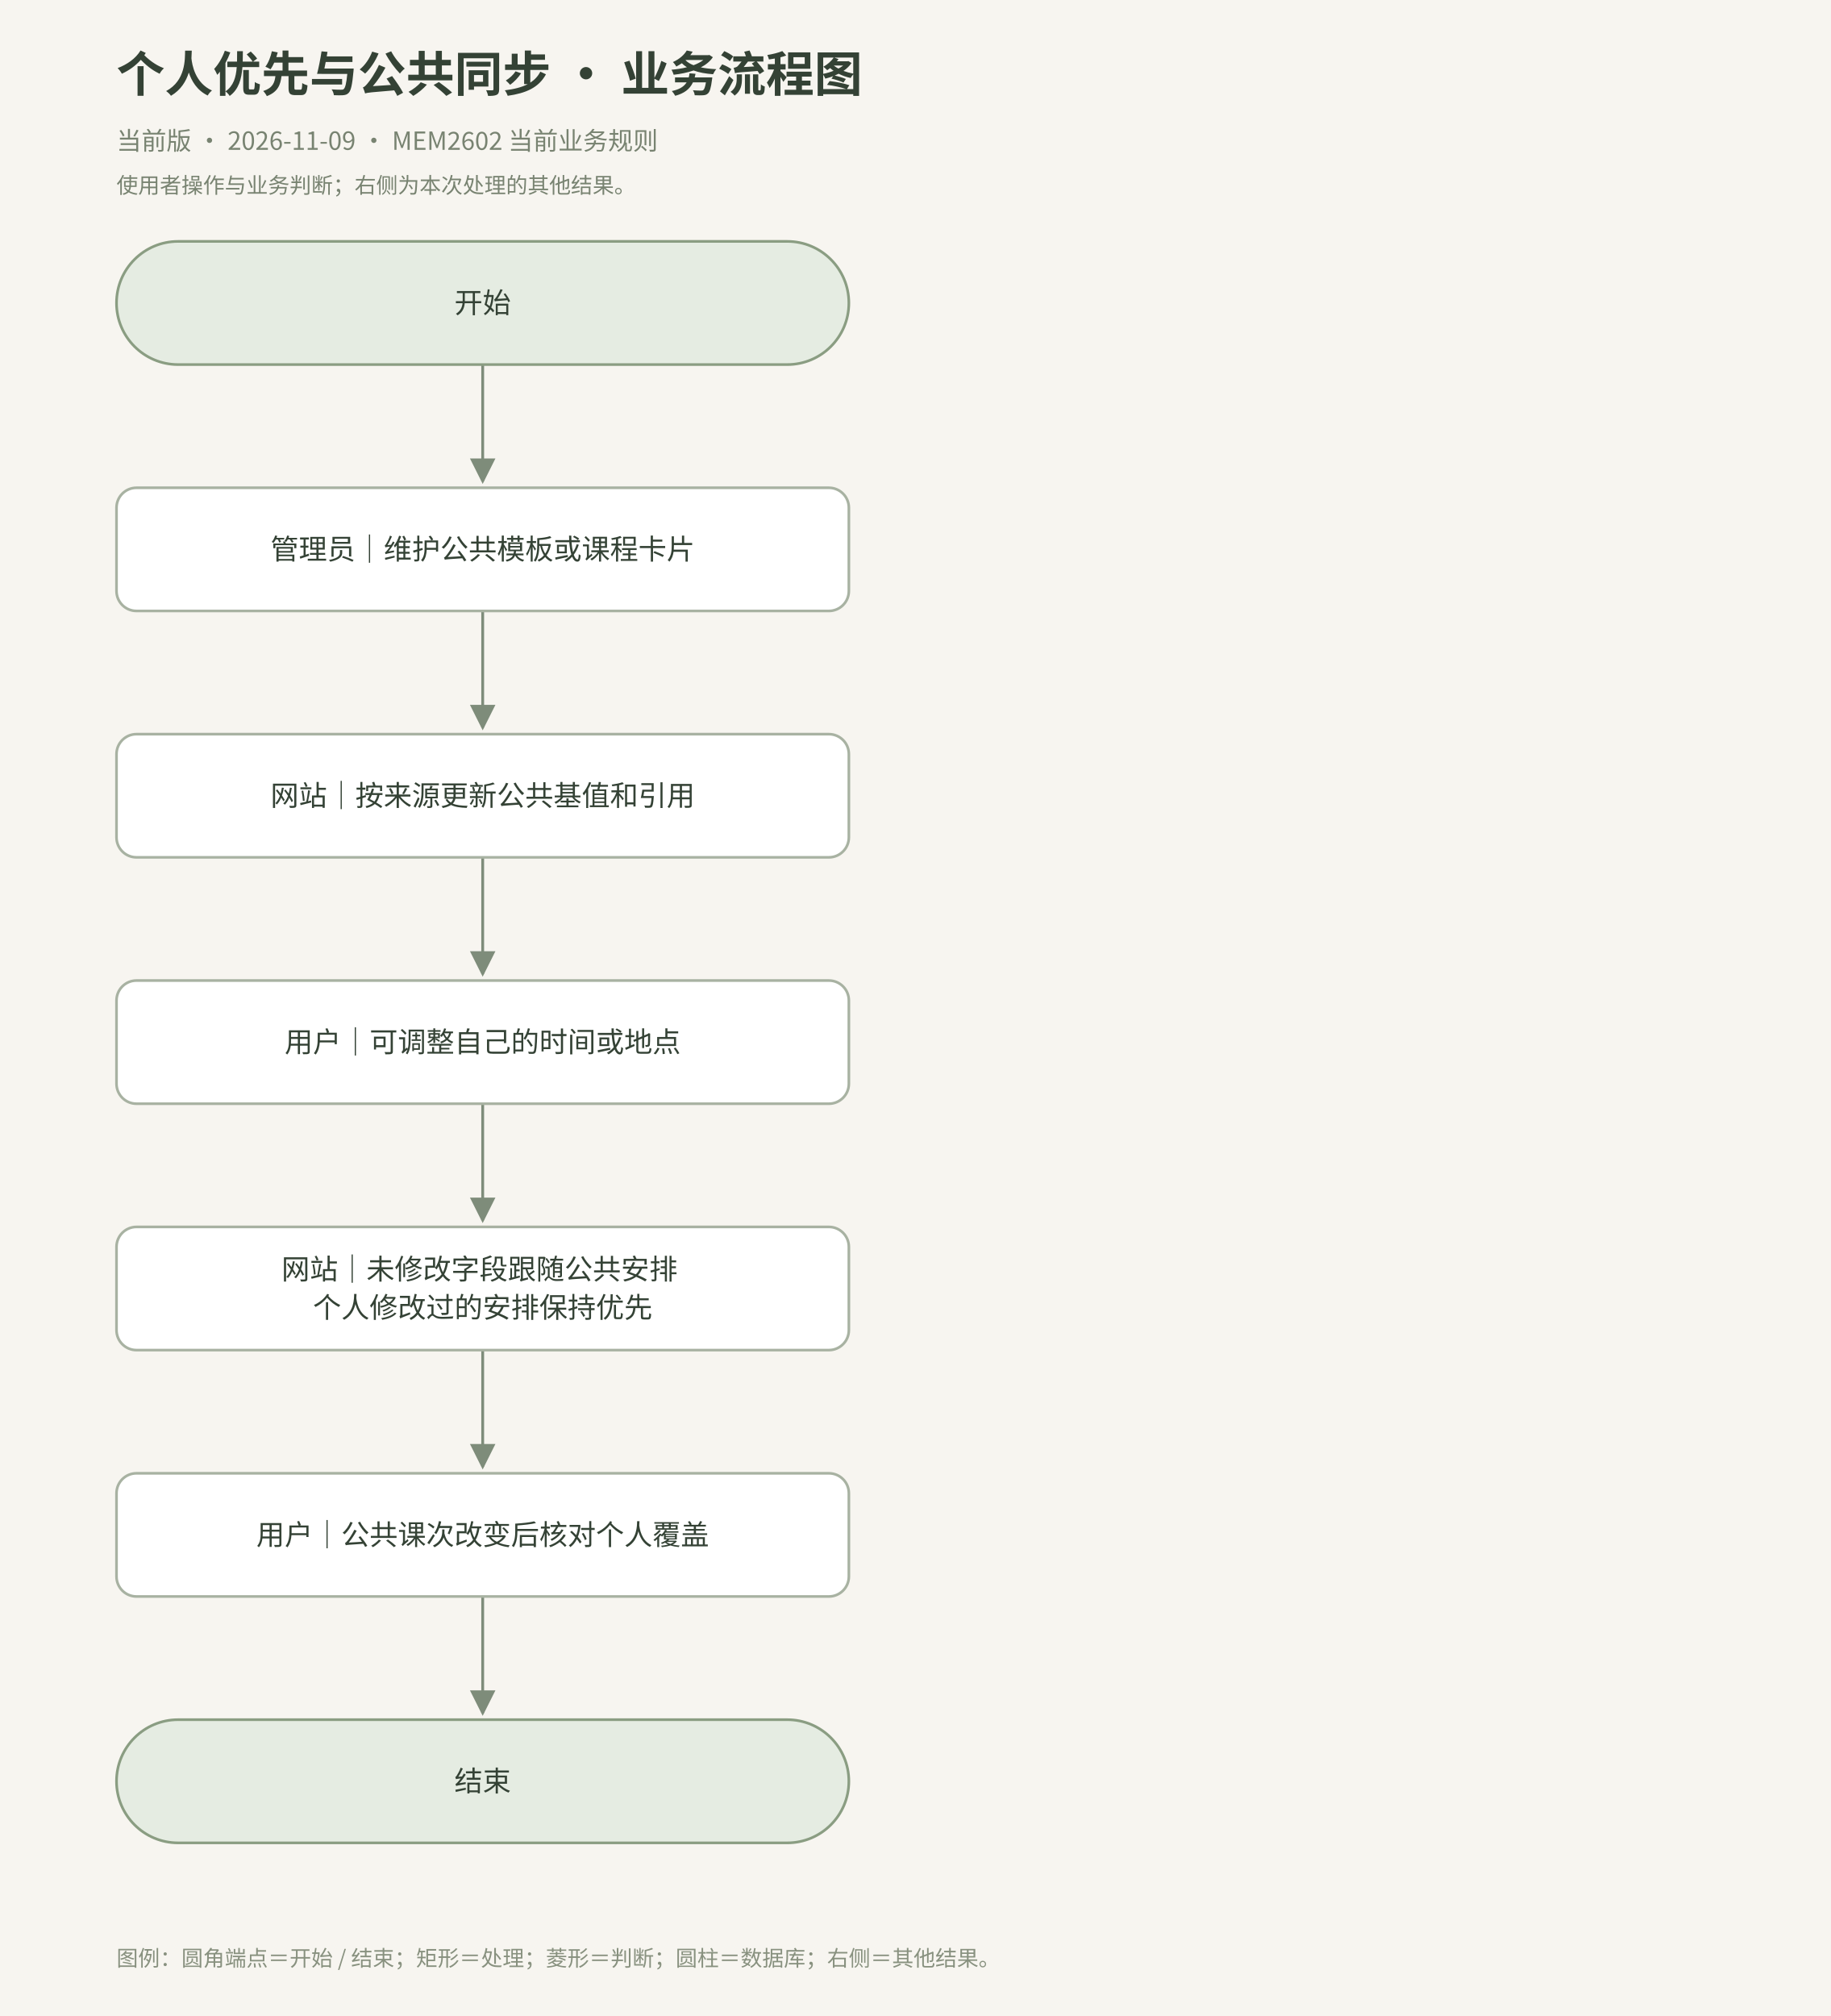
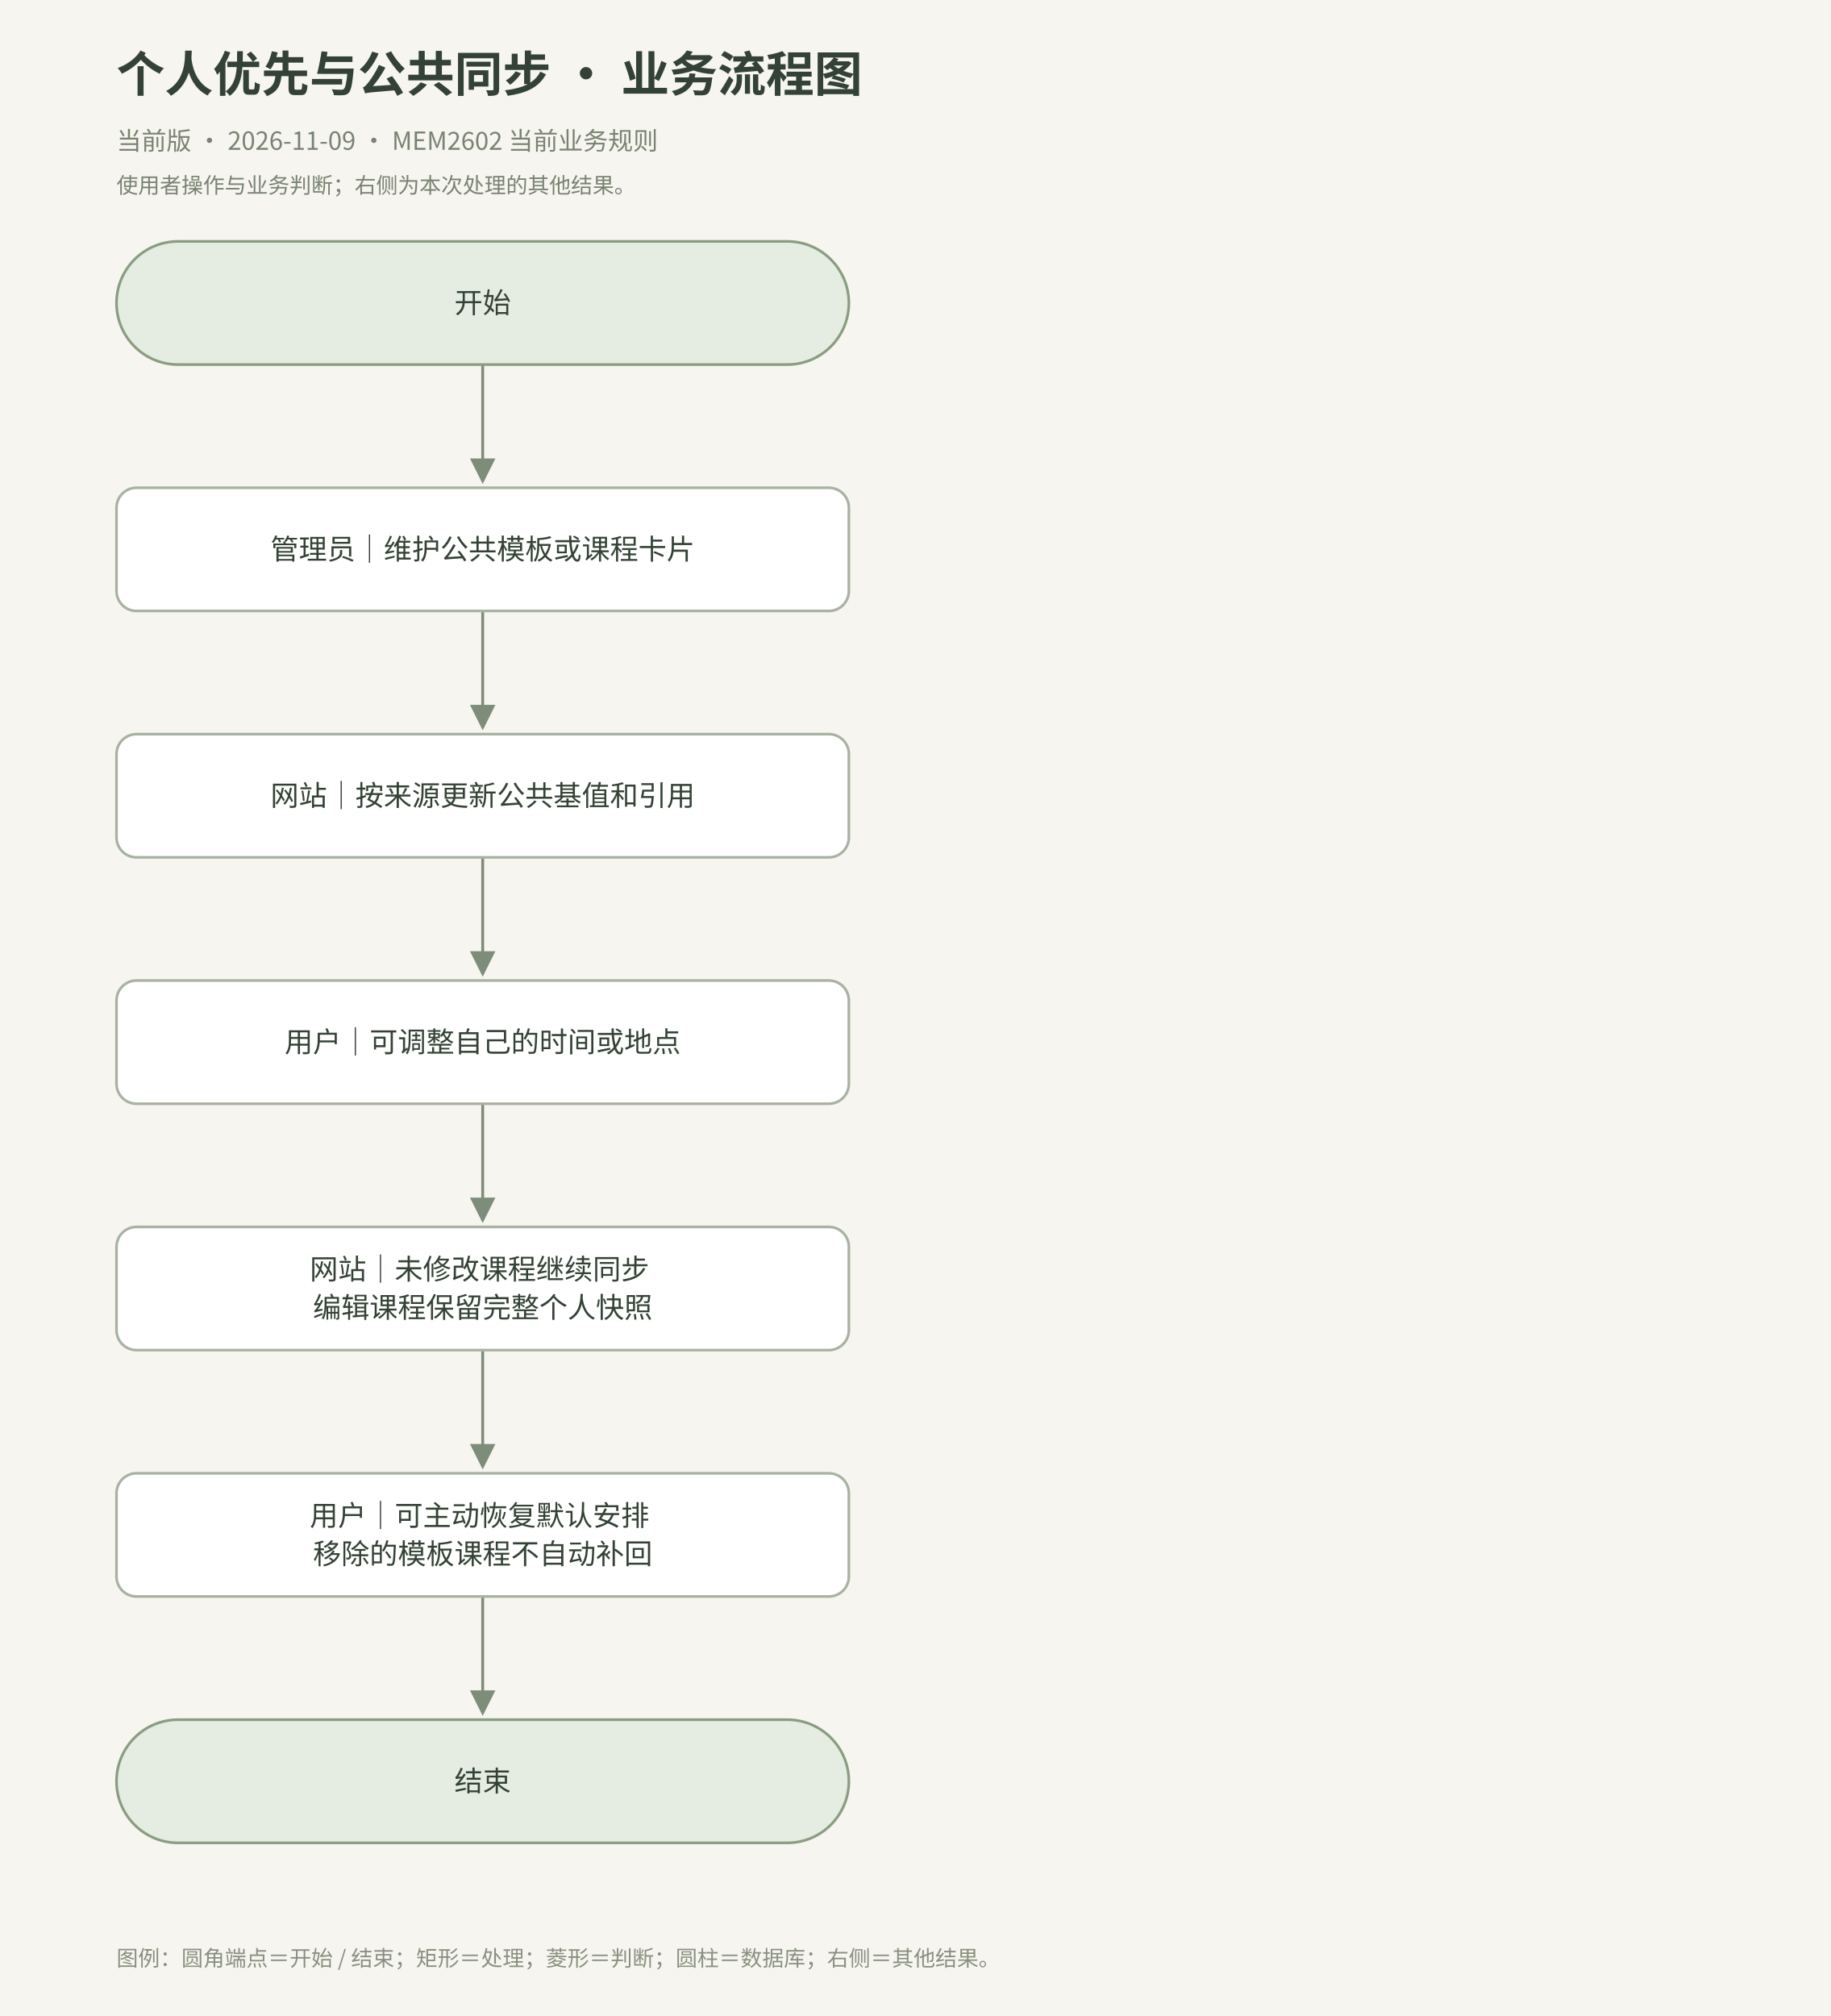
<svg xmlns="http://www.w3.org/2000/svg" width="1100" height="1211" viewBox="0 0 1100 1211" role="img" aria-labelledby="title desc">
  <defs>
    <marker id="arrow" markerWidth="9" markerHeight="9" refX="8" refY="4.5" orient="auto" markerUnits="strokeWidth">
      <path d="M0 0 L9 4.5 L0 9 Z" fill="#7E8C7A" />
    </marker>
  </defs>
  <rect width="1100" height="1211" fill="#F7F5F0" />
  <g font-family="'Microsoft YaHei','PingFang SC','Noto Sans CJK SC',sans-serif" fill="#344235">
    <text x="70" y="55" font-size="29" font-weight="700">个人优先与公共同步 · 业务流程图</text>
    <text x="70" y="90" font-size="15" fill="#788371">当前版 · 2026-11-09 · MEM2602 当前业务规则</text>
    <text x="70" y="116" font-size="13" fill="#788371">使用者操作与业务判断；右侧为本次处理的其他结果。</text>
    <path d="M290.0 219 L290.0 289" stroke="#7E8C7A" stroke-width="1.7" fill="none" marker-end="url(#arrow)" />
    <path d="M290.0 367 L290.0 437" stroke="#7E8C7A" stroke-width="1.7" fill="none" marker-end="url(#arrow)" />
    <path d="M290.0 515 L290.0 585" stroke="#7E8C7A" stroke-width="1.7" fill="none" marker-end="url(#arrow)" />
    <path d="M290.0 663 L290.0 733" stroke="#7E8C7A" stroke-width="1.7" fill="none" marker-end="url(#arrow)" />
    <path d="M290.0 811 L290.0 881" stroke="#7E8C7A" stroke-width="1.7" fill="none" marker-end="url(#arrow)" />
    <path d="M290.0 959 L290.0 1029" stroke="#7E8C7A" stroke-width="1.7" fill="none" marker-end="url(#arrow)" />
    <rect x="70" y="145" width="440" height="74" rx="37.0" fill="#E5ECE2" stroke="#8A9D82" stroke-width="1.6" />
    <text text-anchor="middle" font-size="17">
      <tspan x="290.0" y="188.0">开始</tspan>
    </text>
    <rect x="70" y="293" width="440" height="74" rx="12" fill="#FFFFFF" stroke="#A8B2A2" stroke-width="1.6" />
    <text text-anchor="middle" font-size="17">
      <tspan x="290.0" y="336.0">管理员｜维护公共模板或课程卡片</tspan>
    </text>
    <rect x="70" y="441" width="440" height="74" rx="12" fill="#FFFFFF" stroke="#A8B2A2" stroke-width="1.6" />
    <text text-anchor="middle" font-size="17">
      <tspan x="290.0" y="484.0">网站｜按来源更新公共基值和引用</tspan>
    </text>
    <rect x="70" y="589" width="440" height="74" rx="12" fill="#FFFFFF" stroke="#A8B2A2" stroke-width="1.6" />
    <text text-anchor="middle" font-size="17">
      <tspan x="290.0" y="632.0">用户｜可调整自己的时间或地点</tspan>
    </text>
    <rect x="70" y="737" width="440" height="74" rx="12" fill="#FFFFFF" stroke="#A8B2A2" stroke-width="1.6" />
    <text text-anchor="middle" font-size="17">
-       <tspan x="290.0" y="768.5">网站｜未修改字段跟随公共安排</tspan>
-       <tspan x="290.0" y="791.5">个人修改过的安排保持优先</tspan>
+       <tspan x="290.0" y="768.5">网站｜未修改课程继续同步</tspan>
+       <tspan x="290.0" y="791.5">编辑课程保留完整个人快照</tspan>
    </text>
    <rect x="70" y="885" width="440" height="74" rx="12" fill="#FFFFFF" stroke="#A8B2A2" stroke-width="1.6" />
    <text text-anchor="middle" font-size="17">
-       <tspan x="290.0" y="928.0">用户｜公共课次改变后核对个人覆盖</tspan>
+       <tspan x="290.0" y="916.5">用户｜可主动恢复默认安排</tspan>
+       <tspan x="290.0" y="939.5">移除的模板课程不自动补回</tspan>
    </text>
    <rect x="70" y="1033" width="440" height="74" rx="37.0" fill="#E5ECE2" stroke="#8A9D82" stroke-width="1.6" />
    <text text-anchor="middle" font-size="17">
      <tspan x="290.0" y="1076.0">结束</tspan>
    </text>
    <text x="70" y="1181" font-size="13" fill="#88917F">图例：圆角端点＝开始 / 结束；矩形＝处理；菱形＝判断；圆柱＝数据库；右侧＝其他结果。</text>
  </g>
</svg>
